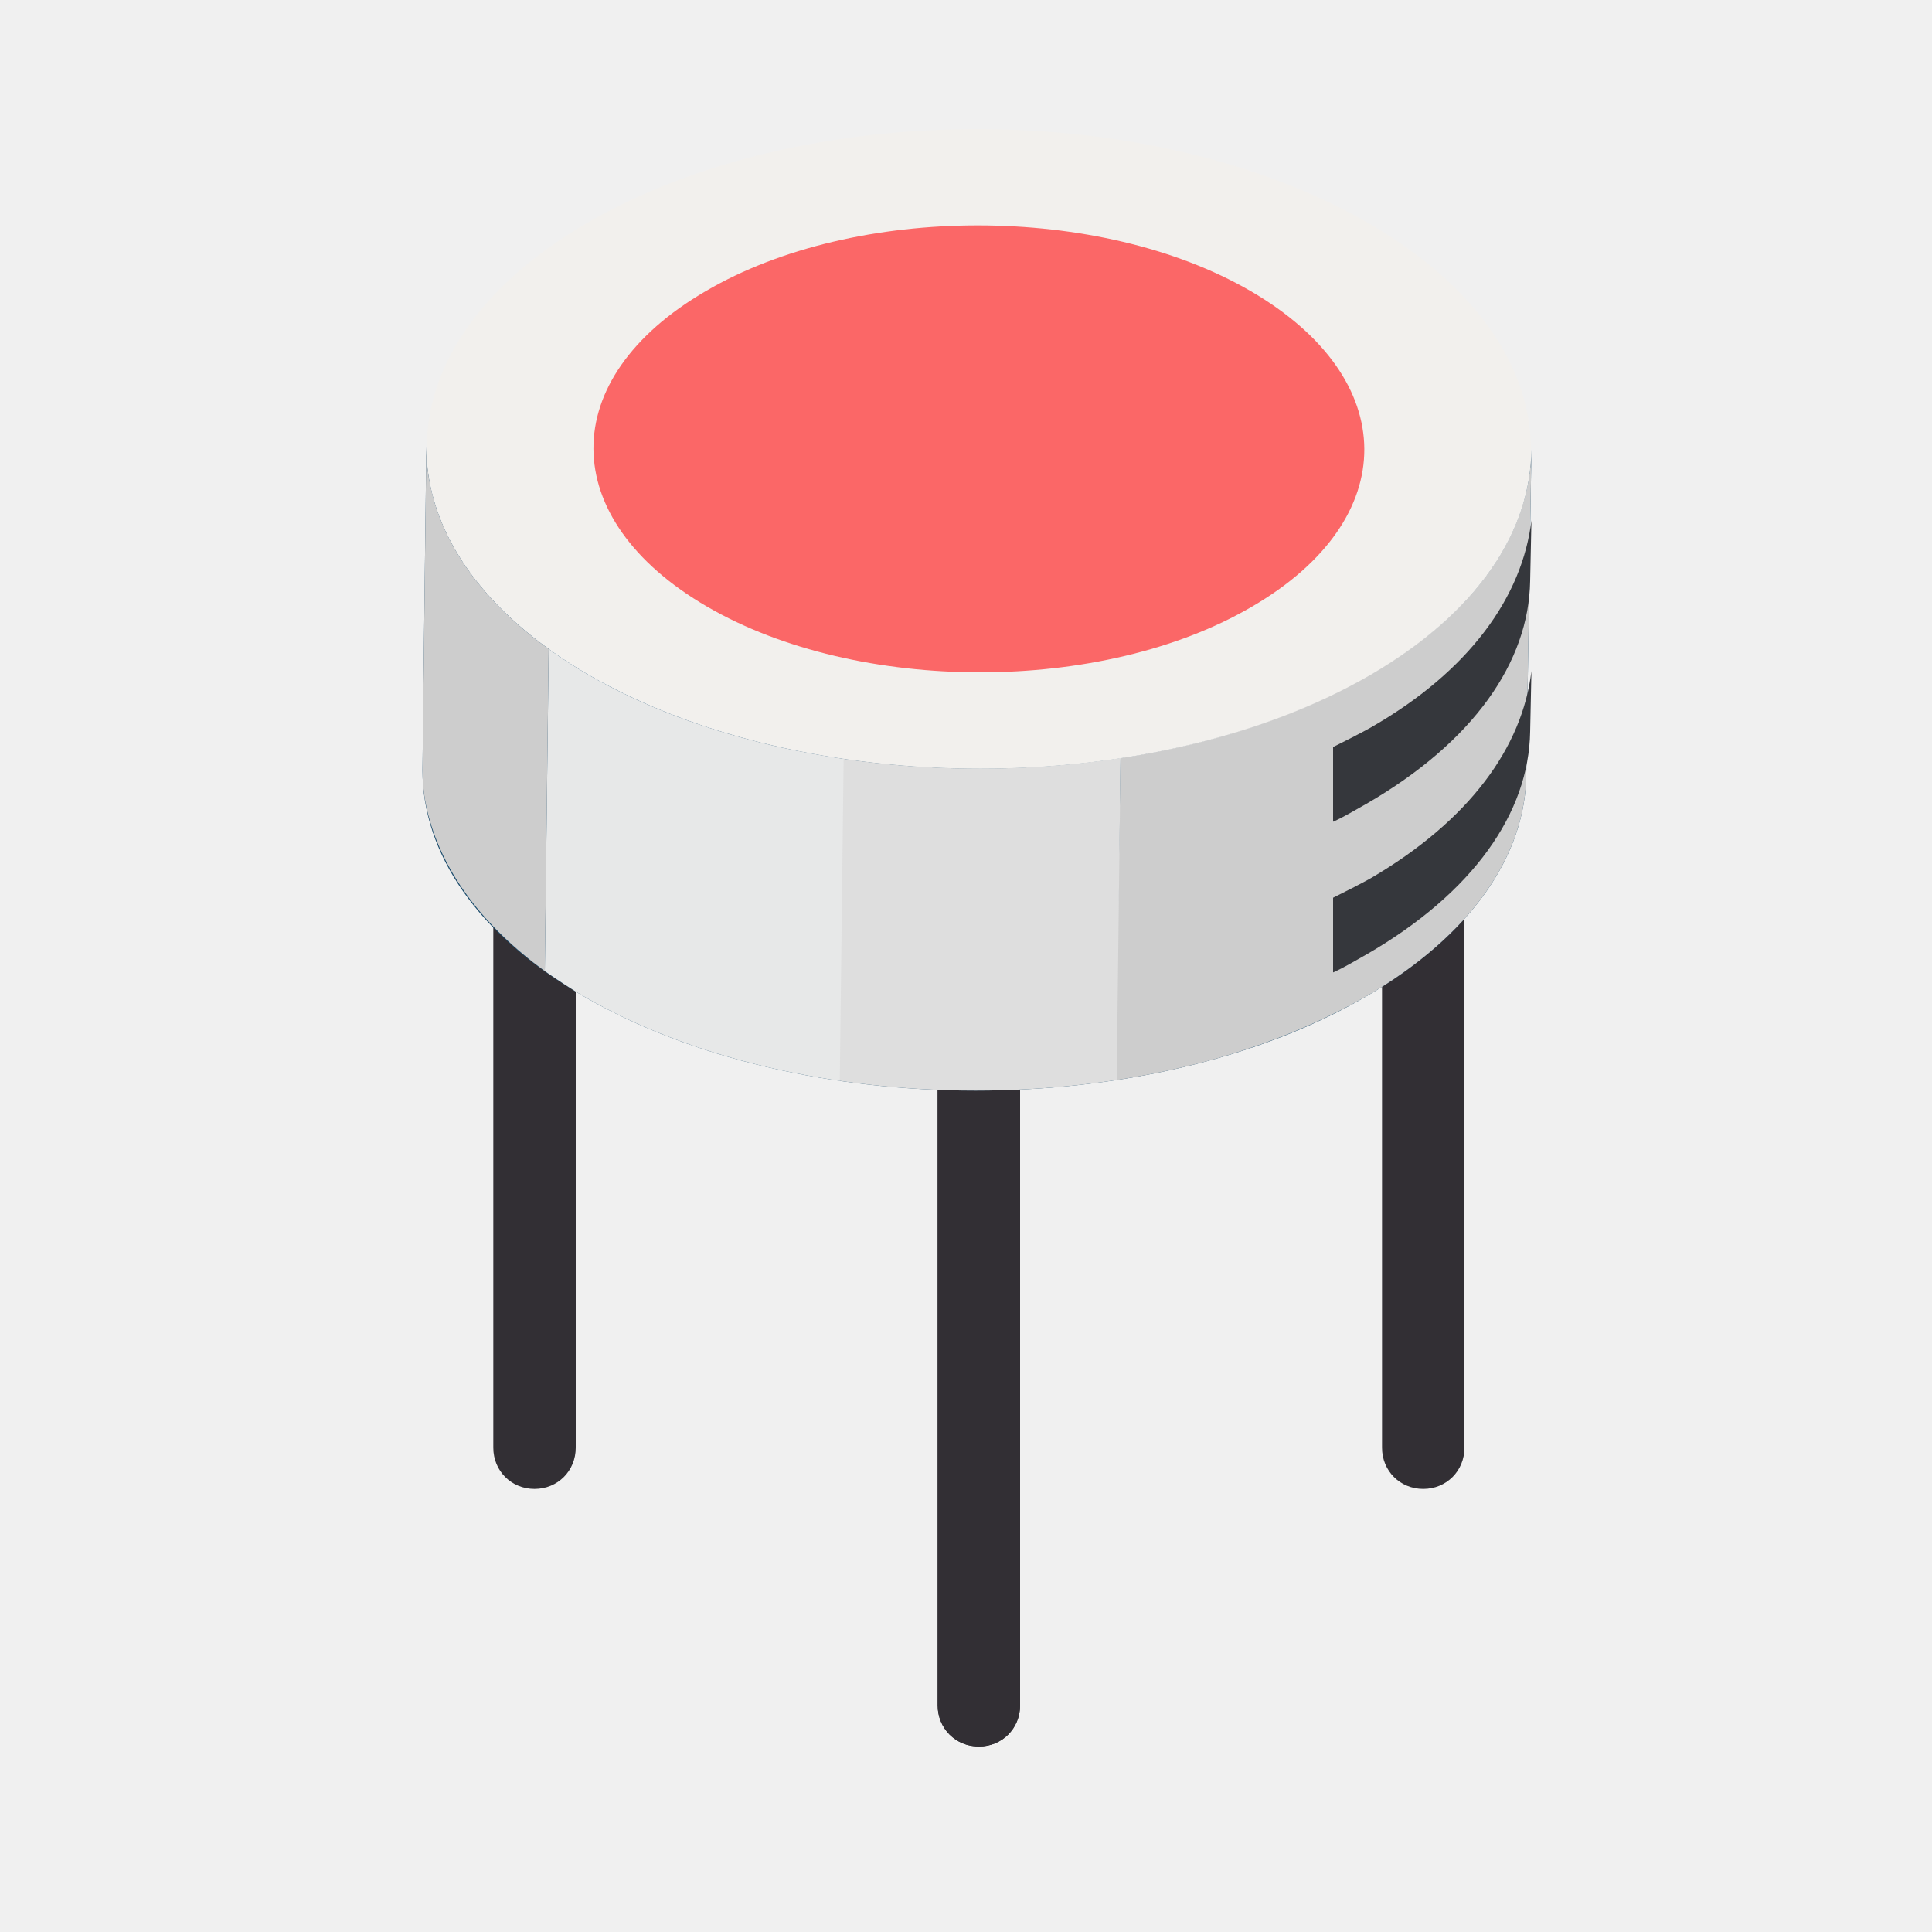
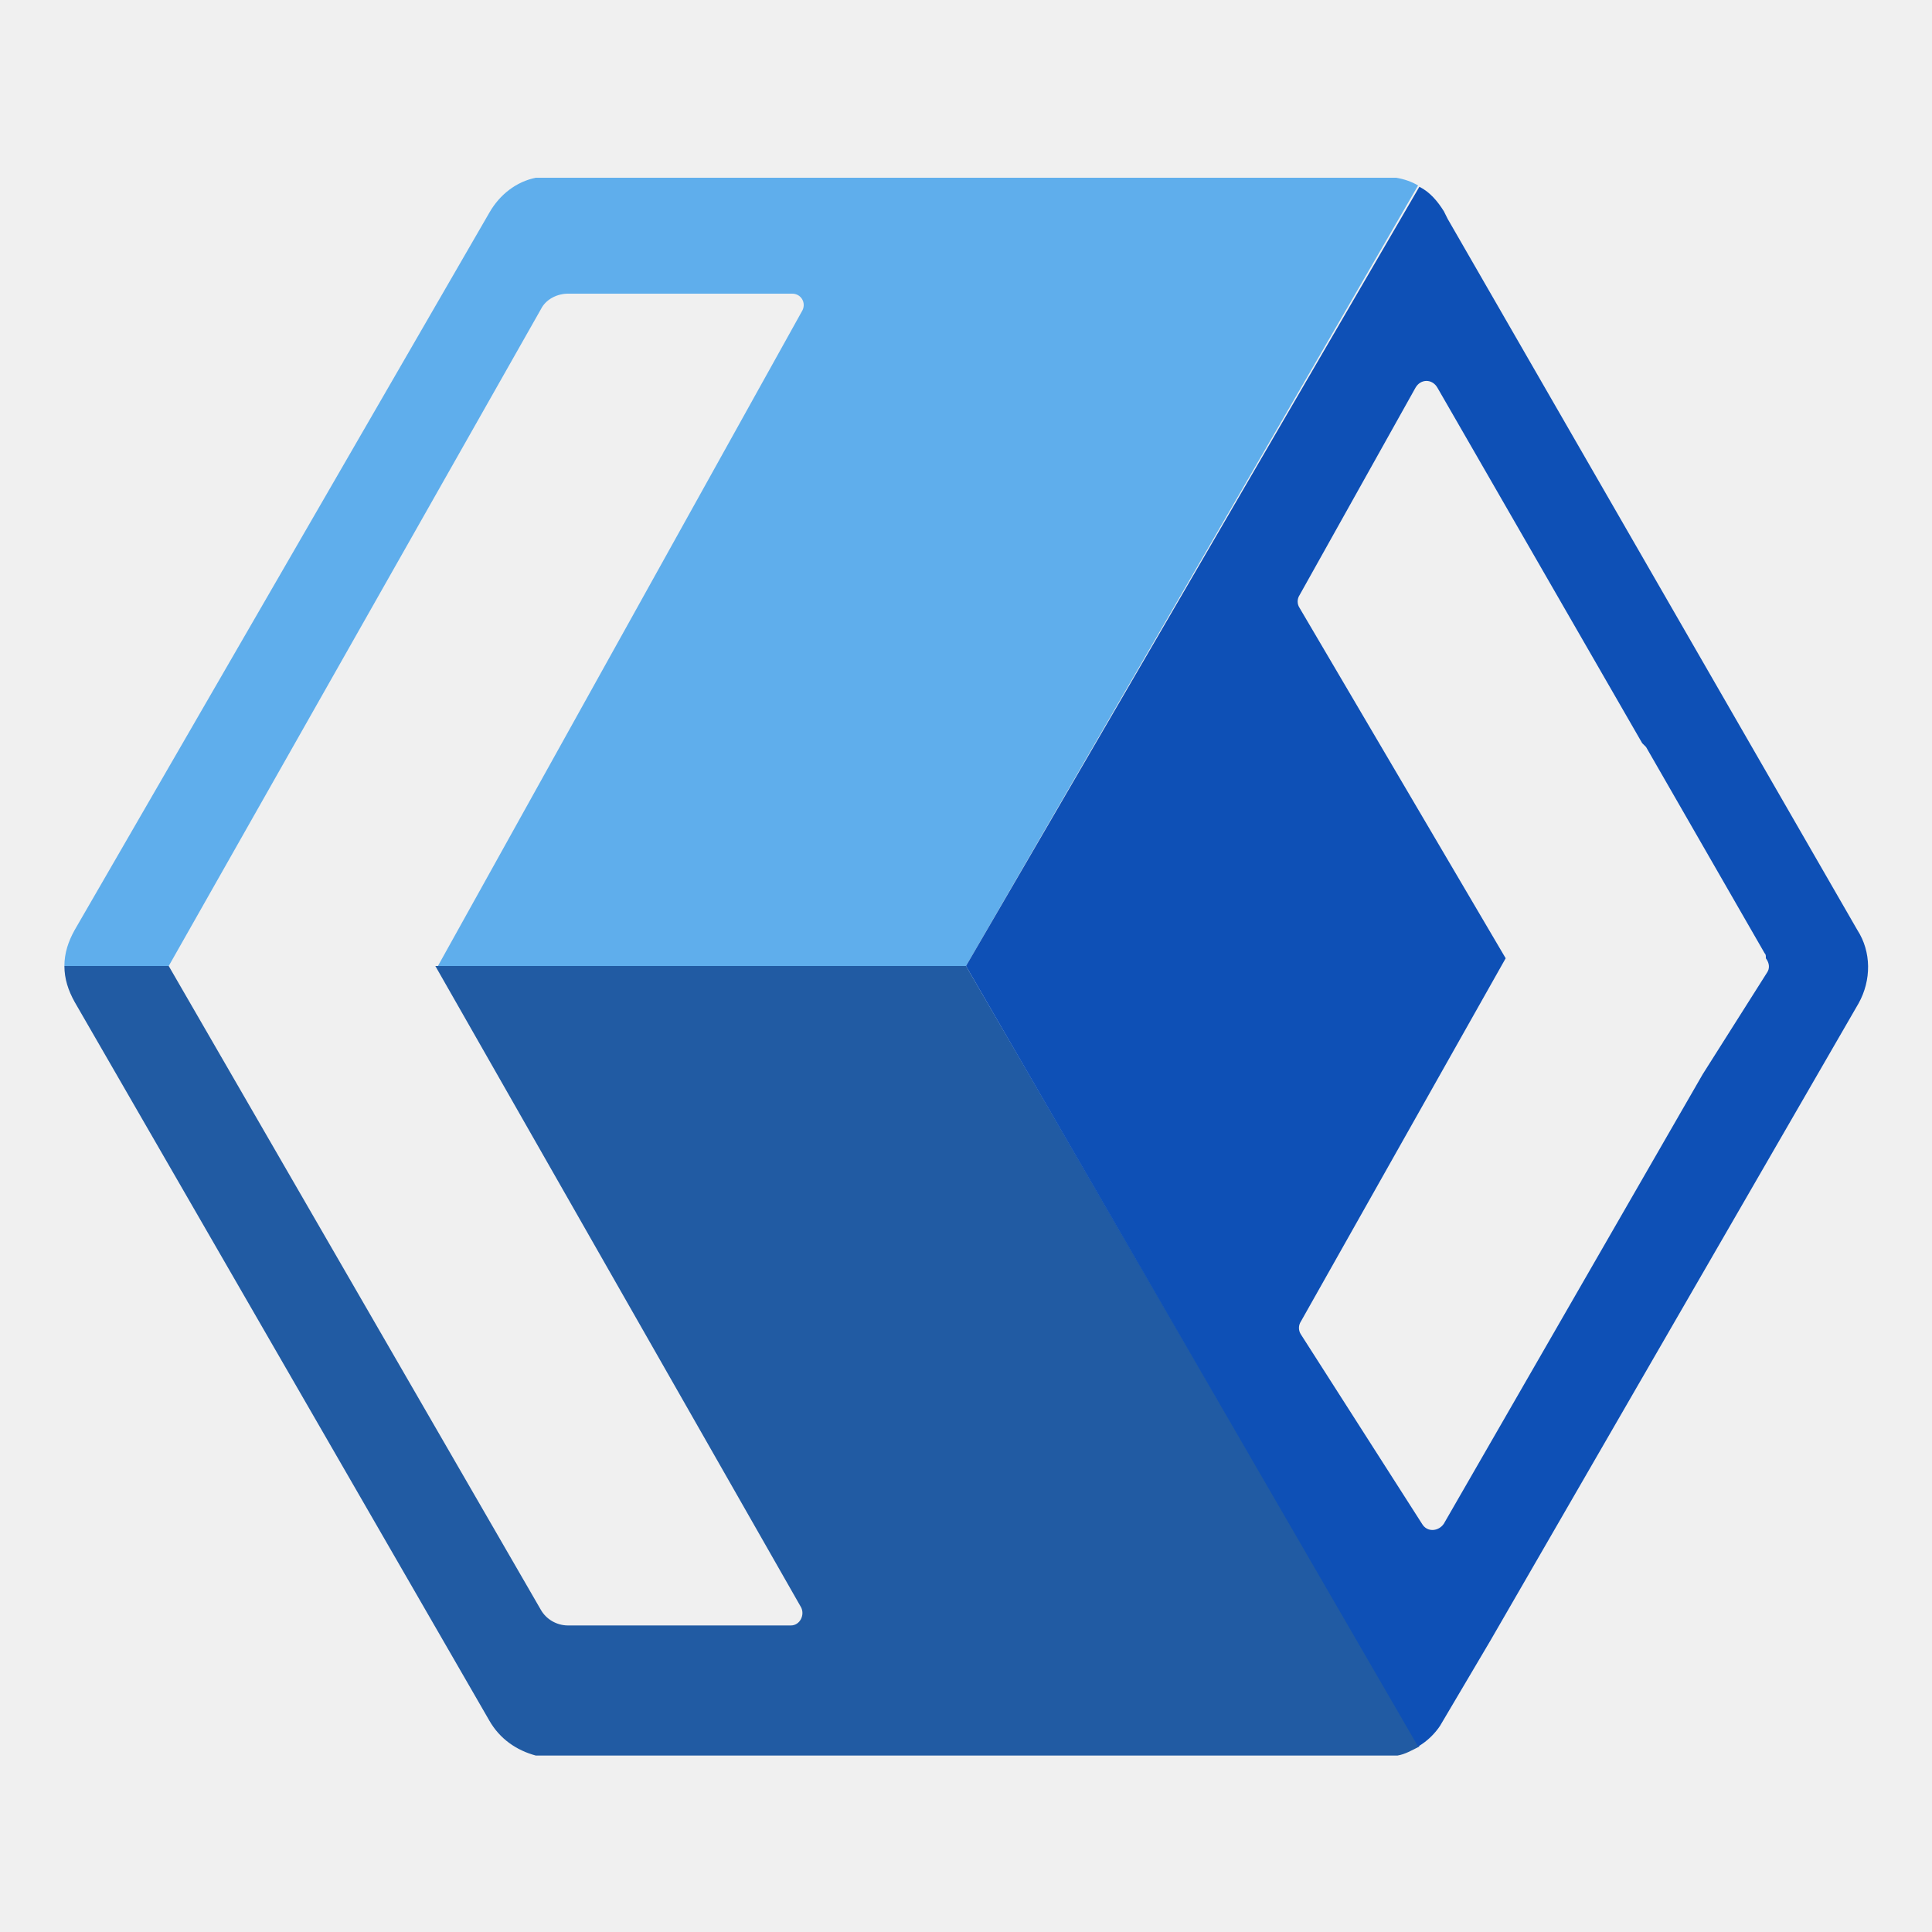
- <svg xmlns="http://www.w3.org/2000/svg" xmlns:xlink="http://www.w3.org/1999/xlink" version="1.1" id="Capa_1" x="0px" y="0px" viewBox="0 0 150 150" style="enable-background:new 0 0 150 150;" xml:space="preserve">
+ <svg xmlns="http://www.w3.org/2000/svg" version="1.1" id="Layer_1" x="0px" y="0px" viewBox="0 0 150 150" style="enable-background:new 0 0 150 150;" xml:space="preserve">
  <style type="text/css">
- 	.Sombra_x0020_paralela{fill:none;}
- 	.Neón_x0020_azul_x0020_grueso{fill:none;stroke:#0073BC;stroke-width:10;stroke-linecap:round;stroke-linejoin:round;}
- 	.Agua_x0020_iluminada{fill:url(#SVGID_1_);stroke:#FFFFFF;stroke-width:0.25;stroke-miterlimit:1;}
- 	.Resalte_x0020_en_x0020_negro_x0020_{fill:url(#SVGID_2_);stroke:#FFFFFF;stroke-width:0.363;stroke-miterlimit:1;}
- 	.Coco_GS{fill-rule:evenodd;clip-rule:evenodd;fill:#FFDD00;}
- 	.st0{fill:#322F34;}
- 	.st1{enable-background:new    ;}
- 	.st2{clip-path:url(#SVGID_4_);enable-background:new    ;}
- 	.st3{fill:#CDCDCD;}
- 	.st4{fill:#DEDEDE;}
- 	.st5{fill:#E7E8E8;}
- 	.st6{fill:#F2F0ED;}
- 	.st7{fill:#FB6767;}
- 	.st8{fill:#35373C;}
+ 	.st0{fill:#5FAEEC;}
+ 	.st1{fill:#215BA3;}
+ 	.st2{fill:#0E50B6;}
</style>
-   <linearGradient id="SVGID_1_" gradientUnits="userSpaceOnUse" x1="0" y1="0" x2="6.123234e-17" y2="-1">
-     <stop offset="0" style="stop-color:#1D59F4" />
-     <stop offset="0.618" style="stop-color:#2D65EE" />
-     <stop offset="0.629" style="stop-color:#3864F3" />
-     <stop offset="0.983" style="stop-color:#00DDFC" />
-   </linearGradient>
-   <linearGradient id="SVGID_2_" gradientUnits="userSpaceOnUse" x1="0" y1="0" x2="6.123234e-17" y2="-1">
-     <stop offset="0" style="stop-color:#060606" />
-     <stop offset="0.618" style="stop-color:#000000" />
-     <stop offset="0.629" style="stop-color:#000000" />
-     <stop offset="0.983" style="stop-color:#000000" />
-   </linearGradient>
  <g>
-     <g>
-       <g>
-         <path class="st0" d="M38.3,61.1v51.3c0,1.8,1.4,3.2,3.2,3.2c1.8,0,3.2-1.4,3.2-3.2l0-51.3H38.3z" />
-         <path class="st0" d="M72.8,61.1l0,71.3c0,1.8,1.4,3.2,3.2,3.2c1.8,0,3.2-1.4,3.2-3.2l0-71.3H72.8z" />
-       </g>
-       <g>
-         <path class="st0" d="M107.3,61.1l0,51.3c0,1.8,1.4,3.2,3.2,3.2c1.8,0,3.2-1.4,3.2-3.2l0-51.3H107.3z" />
-         <path class="st0" d="M72.8,61.1l0,71.3c0,1.8,1.4,3.2,3.2,3.2c1.8,0,3.2-1.4,3.2-3.2l0-71.3H72.8z" />
-       </g>
-       <g>
-         <g class="st1">
-           <g class="st1">
-             <defs>
-               <path id="SVGID_3_" class="st1" d="M118.9,34.9L118.5,60c0,6.3-4.2,12.6-12.5,17.4c-16.7,9.7-43.8,9.7-60.6,0        C37,72.6,32.8,66.2,32.8,59.8l0.3-25.1c0,6.4,4.2,12.8,12.6,17.7c16.8,9.7,43.9,9.7,60.6,0C114.7,47.6,118.8,41.3,118.9,34.9z        " />
-             </defs>
-             <use xlink:href="#SVGID_3_" style="overflow:visible;fill:#1A4B6C;" />
-             <clipPath id="SVGID_4_">
-               <use xlink:href="#SVGID_3_" style="overflow:visible;" />
-             </clipPath>
-             <g class="st2">
-               <path class="st3" d="M118.9,34.9L118.5,60c0,6.3-4.2,12.6-12.5,17.4c-5.6,3.2-12.3,5.4-19.4,6.5L87,58.8        c7.1-1.1,13.8-3.2,19.4-6.5C114.7,47.6,118.8,41.3,118.9,34.9L118.9,34.9z" />
-               <path class="st4" d="M87,58.8l-0.3,25.1c-7,1.1-14.5,1.1-21.6,0l0.3-25.1C72.5,59.9,80,59.9,87,58.8L87,58.8z" />
-               <path class="st5" d="M65.5,58.9l-0.3,25.1c-7.2-1.1-14-3.2-19.7-6.5c-1.1-0.7-2.2-1.4-3.2-2.1l0.3-25.1c1,0.7,2.1,1.4,3.2,2.1        C51.5,55.6,58.3,57.8,65.5,58.9L65.5,58.9z" />
-               <path class="st3" d="M33.7,38.7c-0.4-1.3-0.6-2.7-0.6-4l-0.3,25.1c0,1.3,0.2,2.7,0.6,4c1.2,4.1,4.1,8.1,8.9,11.6l0.3-25.1        C37.8,46.9,34.9,42.9,33.7,38.7z" />
-             </g>
-           </g>
-           <g>
-             <path class="st6" d="M106.2,17.3c16.8,9.7,16.9,25.4,0.2,35.1s-43.8,9.7-60.6,0C29,42.7,28.9,27,45.6,17.3S89.4,7.6,106.2,17.3       z" />
-           </g>
-           <g>
-             <path class="st7" d="M97.1,22.6c11.7,6.8,11.8,17.7,0.1,24.5c-11.6,6.8-30.6,6.8-42.3,0c-11.7-6.8-11.8-17.7-0.1-24.5       C66.4,15.8,85.4,15.8,97.1,22.6z" />
-           </g>
-         </g>
-       </g>
-     </g>
-     <path class="st8" d="M106.4,56.5c-0.9,0.5-1.9,1-2.9,1.5v5.8c0.9-0.4,1.7-0.9,2.6-1.4c8.3-4.8,12.6-11,12.7-17.3l0.1-4.7   C118.2,46.3,114.1,52.1,106.4,56.5z" />
-     <path class="st8" d="M106.4,68.2c-0.9,0.5-1.9,1-2.9,1.5v5.8c0.9-0.4,1.7-0.9,2.6-1.4c8.3-4.8,12.6-11,12.7-17.3l0.1-4.7   C118.2,58,114.1,63.7,106.4,68.2z" />
+     <path class="st0" d="M108.4,13.8H41.6c-1.5,0.3-2.8,1.3-3.6,2.7L5.8,72.2C5.3,73.1,5,74,5,75h70l35.1-60.6   C109.6,14.1,109,13.9,108.4,13.8z M62.3,24.1L34,75H13.1L42,24c0.4-0.8,1.3-1.2,2.1-1.2h17.4C62.2,22.8,62.6,23.5,62.3,24.1z" />
+     <path class="st1" d="M75,75H33.8l28.4,49.8c0.3,0.6-0.1,1.4-0.8,1.4H44.1c-0.9,0-1.7-0.5-2.1-1.2L13.1,75H5c0,1,0.3,1.9,0.8,2.8   l32.2,55.8c0.8,1.4,2.1,2.3,3.6,2.7h66.9c0.6-0.1,1.1-0.4,1.7-0.7L75,75z" />
+     <path class="st2" d="M144.2,72.2L112.4,17l-0.3-0.6c-0.5-0.8-1.1-1.5-1.9-1.9L75,75l35.1,60.6c0.7-0.4,1.3-1,1.7-1.6l3.9-6.6   l28.6-49.5C145.3,76.1,145.3,73.9,144.2,72.2z M137.2,75.5l-5,7.9l-20.1,34.9c-0.4,0.6-1.3,0.7-1.7,0l-9.4-14.7   c-0.2-0.3-0.2-0.7,0-1l15.9-28.2l-16-27.2c-0.2-0.3-0.2-0.7,0-1l9-16.1c0.4-0.7,1.3-0.7,1.7,0l15.9,27.6c0.1,0.1,0.2,0.2,0.3,0.3   l9.2,16c0.1,0.1,0.1,0.2,0.1,0.3l0,0.1C137.4,74.8,137.4,75.2,137.2,75.5z" />
  </g>
</svg>
